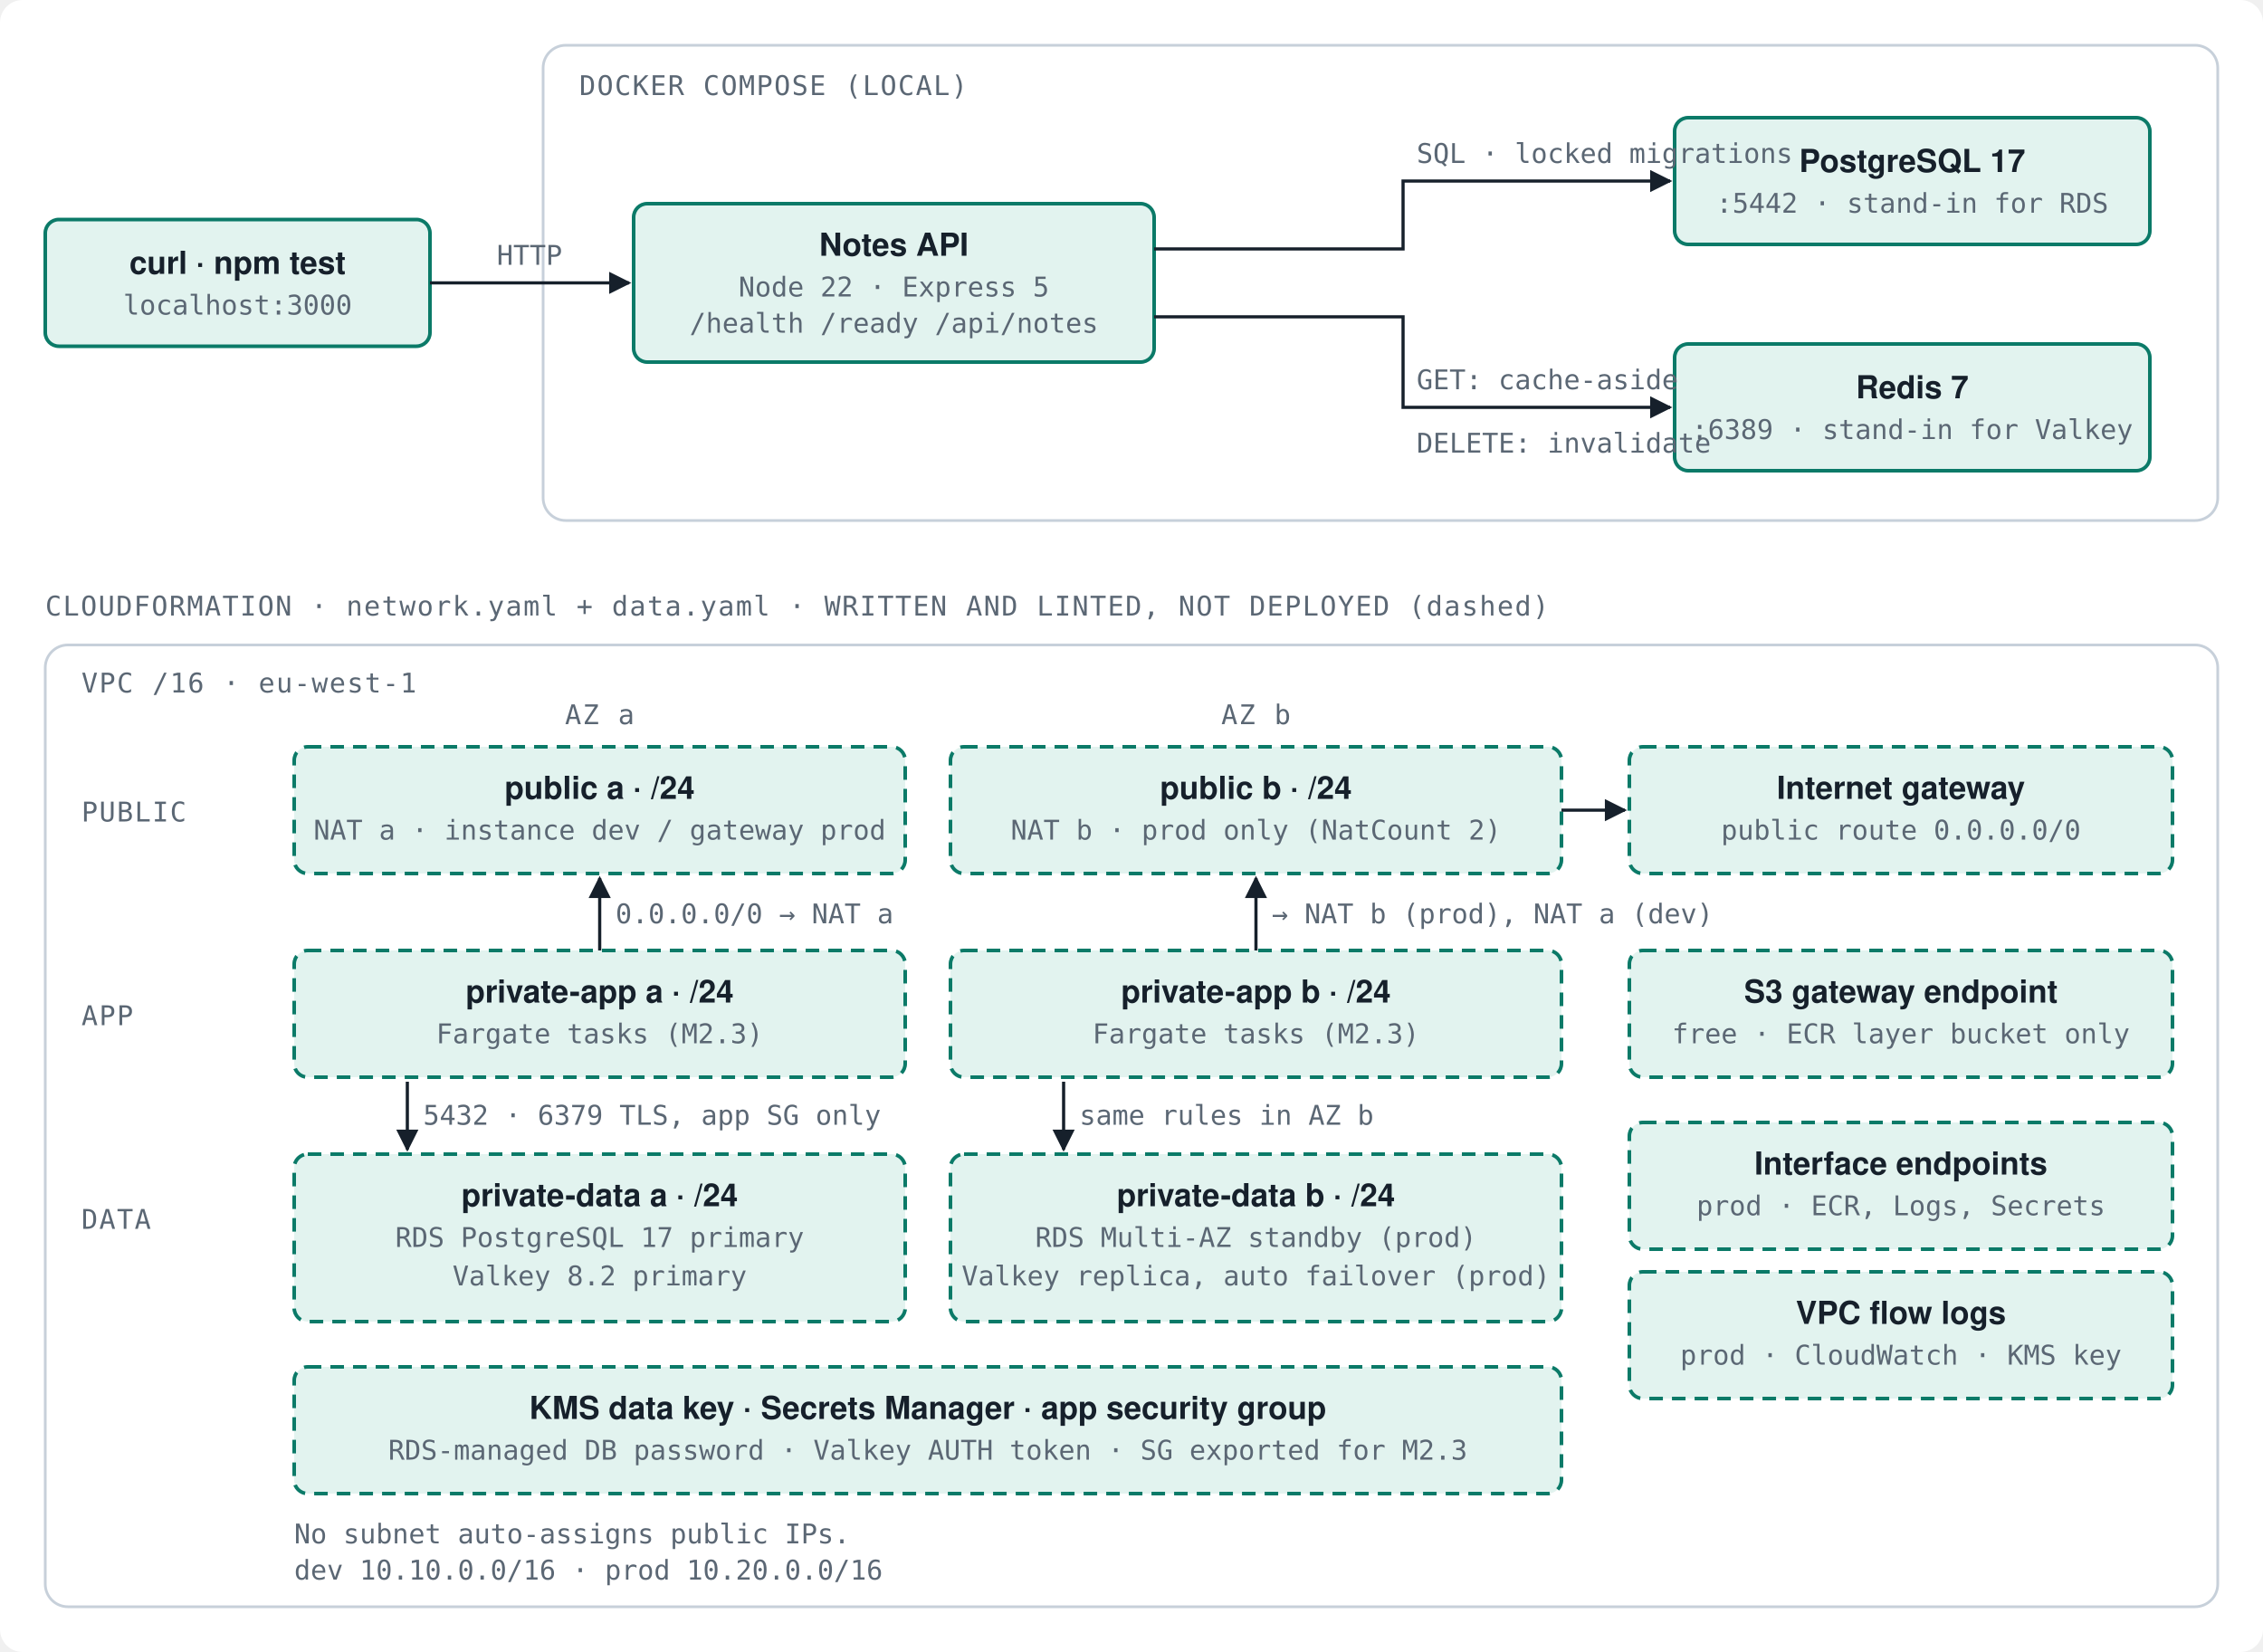
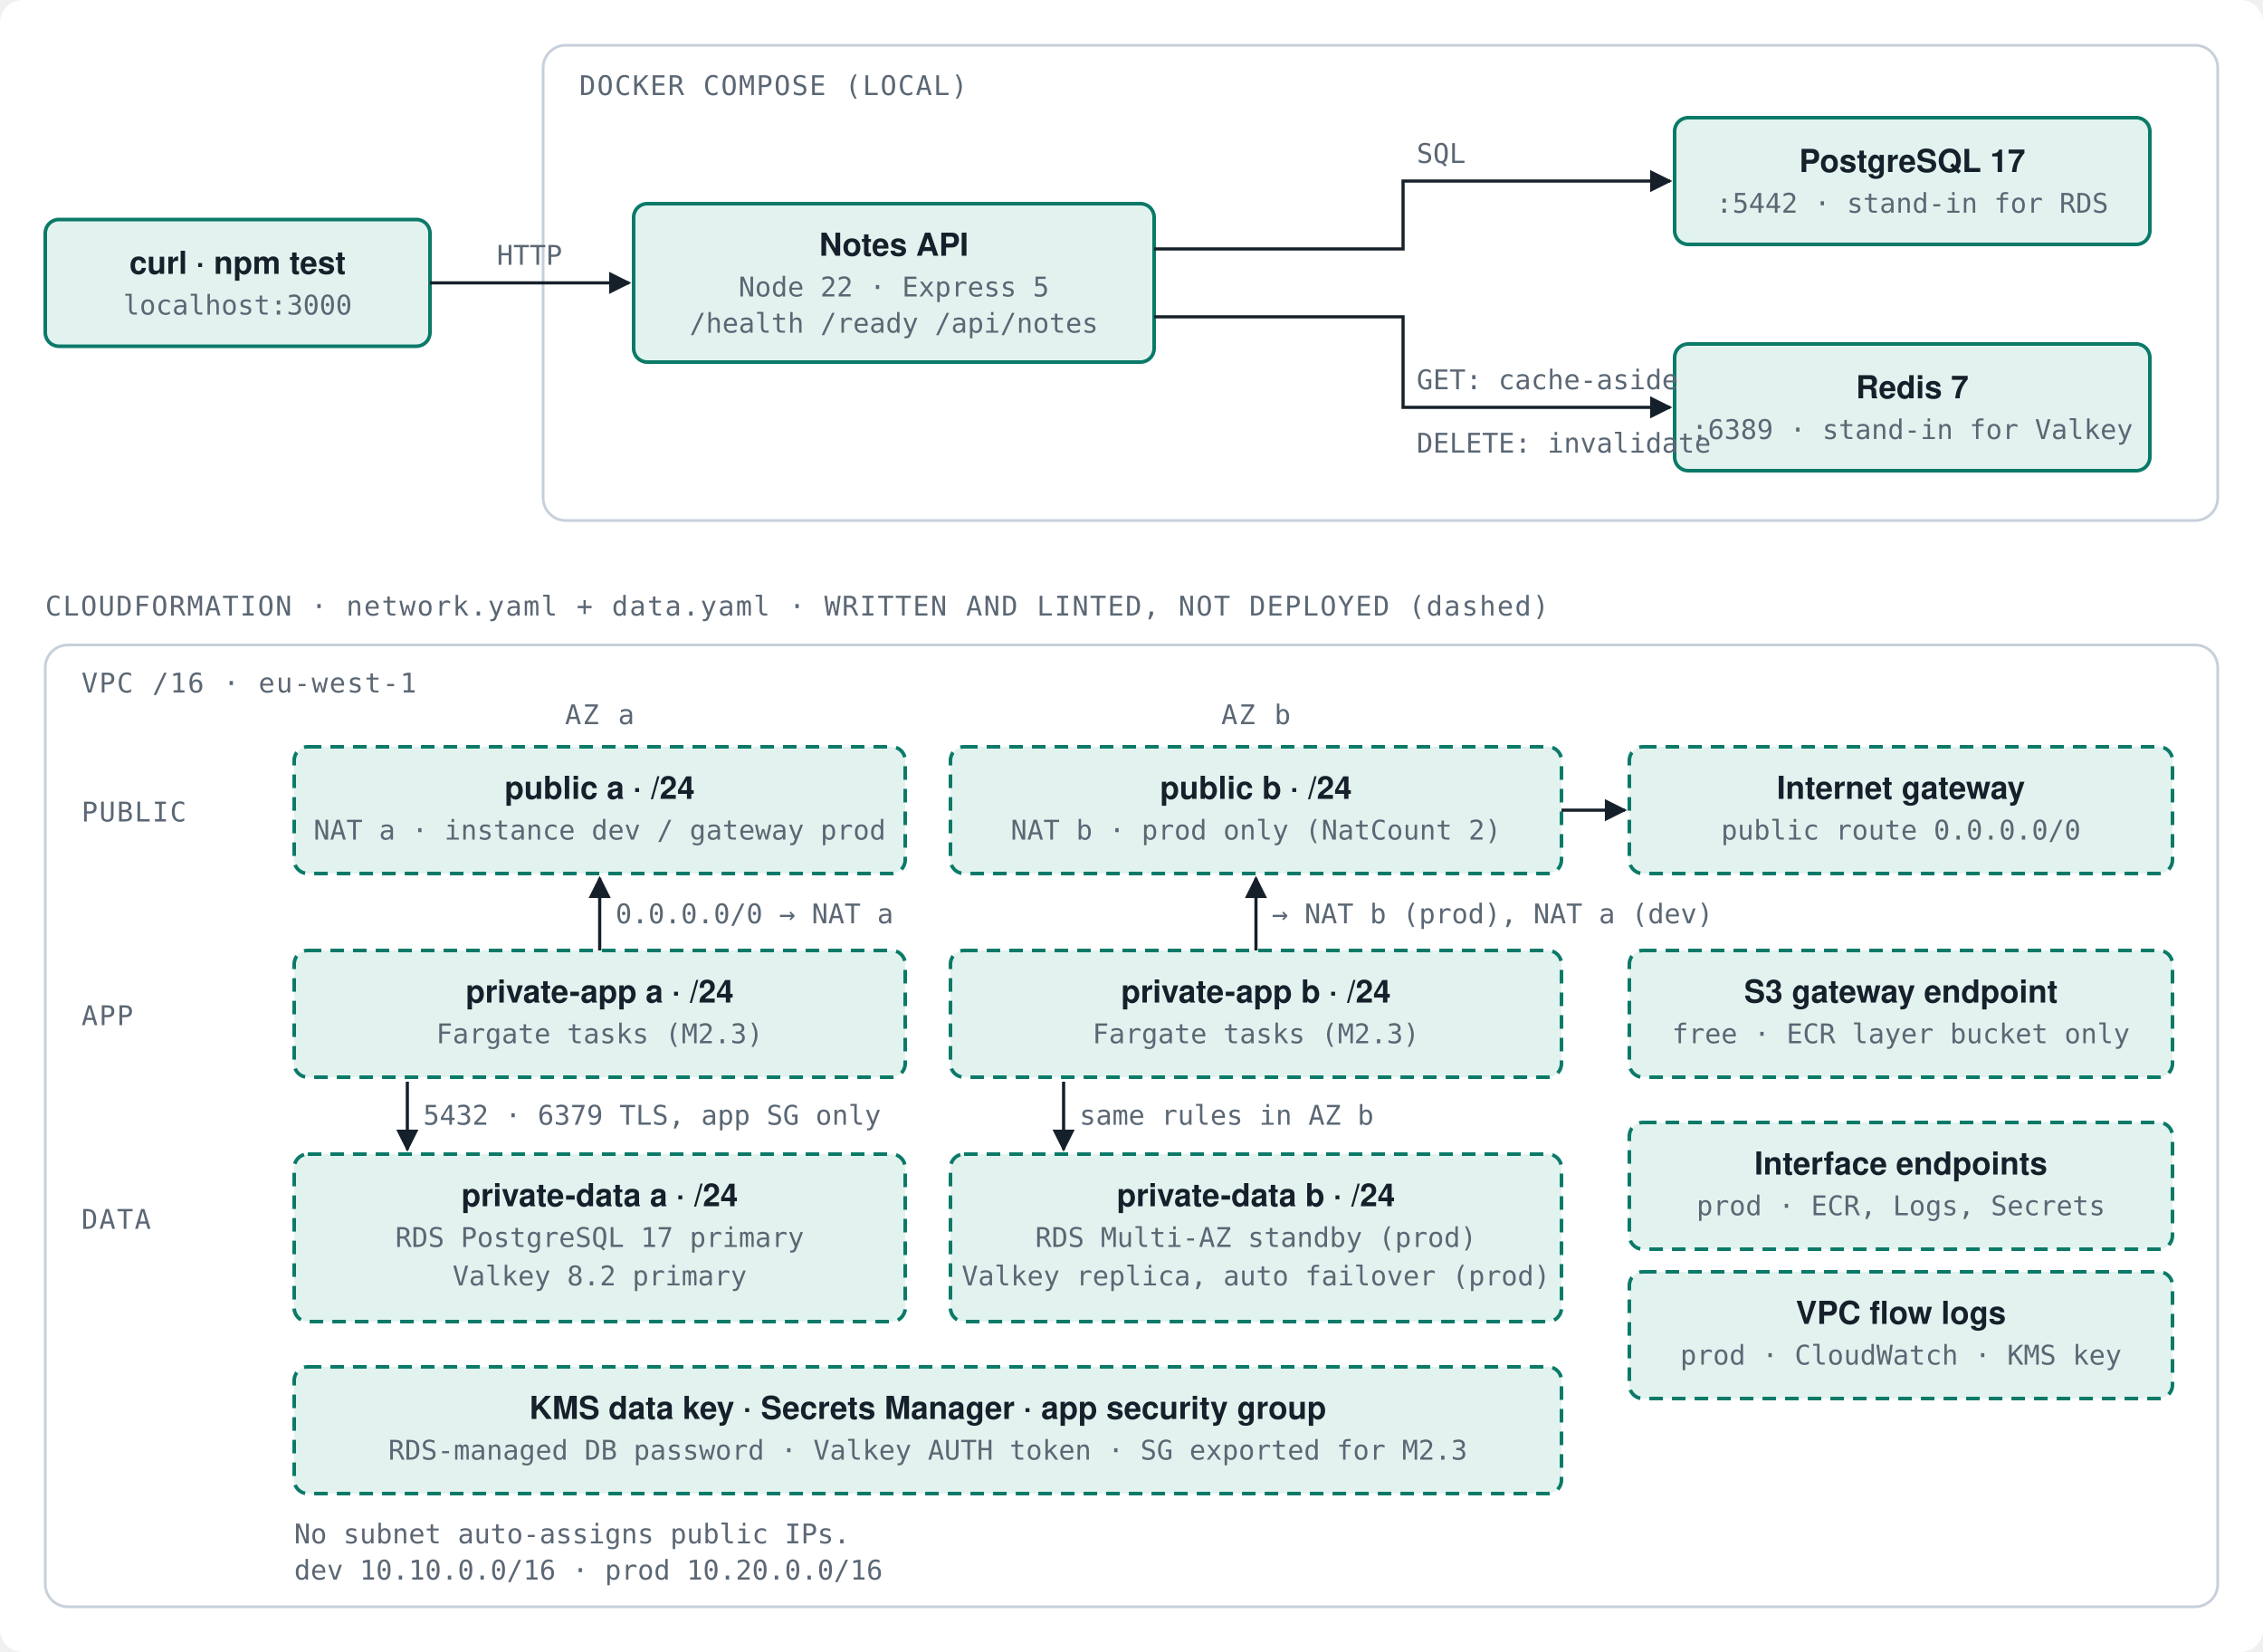
<svg xmlns="http://www.w3.org/2000/svg" viewBox="0 0 1000 730" width="1000" height="730" role="img" aria-labelledby="title desc">
  <style>
    .bg { fill: #ffffff; }
    .box { fill: #e2f3ef; stroke: #0b7a68; stroke-width: 1.6; }
    .box.code { stroke-dasharray: 6 4; }
    .zone { fill: none; stroke: #c7d0da; stroke-width: 1.2; }
    .t { fill: #16202b; font: 600 14px "Segoe UI", -apple-system, Helvetica, Arial, sans-serif; }
    .s, .el { fill: #5b6774; font: 12px ui-monospace, "SFMono-Regular", Consolas, monospace; }
    .z { fill: #5b6774; font: 12px ui-monospace, "SFMono-Regular", Consolas, monospace; letter-spacing: .05em; }
    .e { stroke: #16202b; stroke-width: 1.4; fill: none; }
    .head { fill: #16202b; }
    @media (prefers-color-scheme: dark) {
      .bg { fill: #0d1117; }
      .box { fill: #143029; stroke: #45c7ae; }
      .zone { stroke: #30363d; }
      .t { fill: #e6edf3; }
      .s, .el, .z { fill: #9aa5b1; }
      .e { stroke: #e6edf3; }
      .head { fill: #e6edf3; }
    }
  </style>
  <defs>
    <marker id="arrow" viewBox="0 0 10 10" refX="9" refY="5" markerWidth="7" markerHeight="7" orient="auto-start-reverse">
      <path class="head" d="M0,0 L10,5 L0,10 z" />
    </marker>
  </defs>
  <rect class="bg" width="1000" height="730" rx="10" />
  <rect class="box" x="20" y="97" width="170" height="56" rx="6" />
  <text class="t" x="105" y="121" text-anchor="middle">curl · npm test</text>
  <text class="s" x="105" y="139" text-anchor="middle">localhost:3000</text>
  <rect class="zone" x="240" y="20" width="740" height="210" rx="10" />
  <text class="z" x="256" y="42">DOCKER COMPOSE (LOCAL)</text>
  <rect class="box" x="280" y="90" width="230" height="70" rx="6" />
  <text class="t" x="395" y="113" text-anchor="middle">Notes API</text>
  <text class="s" x="395" y="131" text-anchor="middle">Node 22 · Express 5</text>
  <text class="s" x="395" y="147" text-anchor="middle">/health /ready /api/notes</text>
  <rect class="box" x="740" y="52" width="210" height="56" rx="6" />
  <text class="t" x="845" y="76" text-anchor="middle">PostgreSQL 17</text>
  <text class="s" x="845" y="94" text-anchor="middle">:5442 · stand-in for RDS</text>
  <rect class="box" x="740" y="152" width="210" height="56" rx="6" />
  <text class="t" x="845" y="176" text-anchor="middle">Redis 7</text>
  <text class="s" x="845" y="194" text-anchor="middle">:6389 · stand-in for Valkey</text>
  <line class="e" x1="190" y1="125" x2="278" y2="125" marker-end="url(#arrow)" />
  <text class="el" x="234" y="117" text-anchor="middle">HTTP</text>
  <path class="e" d="M510,110 L620,110 L620,80 L738,80" marker-end="url(#arrow)" />
-   <text class="el" x="626" y="72">SQL · locked migrations</text>
+   <text class="el" x="626" y="72">SQL</text>
  <path class="e" d="M510,140 L620,140 L620,180 L738,180" marker-end="url(#arrow)" />
  <text class="el" x="626" y="172">GET: cache-aside</text>
  <text class="el" x="626" y="200">DELETE: invalidate</text>
  <text class="z" x="20" y="272">CLOUDFORMATION · network.yaml + data.yaml · WRITTEN AND LINTED, NOT DEPLOYED (dashed)</text>
  <rect class="zone" x="20" y="285" width="960" height="425" rx="10" />
  <text class="z" x="36" y="306">VPC /16 · eu-west-1</text>
  <text class="z" x="265" y="320" text-anchor="middle">AZ a</text>
  <text class="z" x="555" y="320" text-anchor="middle">AZ b</text>
  <text class="z" x="36" y="363">PUBLIC</text>
  <text class="z" x="36" y="453">APP</text>
  <text class="z" x="36" y="543">DATA</text>
  <rect class="box code" x="130" y="330" width="270" height="56" rx="6" />
  <text class="t" x="265" y="353" text-anchor="middle">public a · /24</text>
  <text class="s" x="265" y="371" text-anchor="middle">NAT a · instance dev / gateway prod</text>
  <rect class="box code" x="420" y="330" width="270" height="56" rx="6" />
  <text class="t" x="555" y="353" text-anchor="middle">public b · /24</text>
  <text class="s" x="555" y="371" text-anchor="middle">NAT b · prod only (NatCount 2)</text>
  <rect class="box code" x="720" y="330" width="240" height="56" rx="6" />
  <text class="t" x="840" y="353" text-anchor="middle">Internet gateway</text>
  <text class="s" x="840" y="371" text-anchor="middle">public route 0.0.0.0/0</text>
  <line class="e" x1="690" y1="358" x2="718" y2="358" marker-end="url(#arrow)" />
  <rect class="box code" x="130" y="420" width="270" height="56" rx="6" />
  <text class="t" x="265" y="443" text-anchor="middle">private-app a · /24</text>
  <text class="s" x="265" y="461" text-anchor="middle">Fargate tasks (M2.3)</text>
  <rect class="box code" x="420" y="420" width="270" height="56" rx="6" />
  <text class="t" x="555" y="443" text-anchor="middle">private-app b · /24</text>
  <text class="s" x="555" y="461" text-anchor="middle">Fargate tasks (M2.3)</text>
  <line class="e" x1="265" y1="420" x2="265" y2="388" marker-end="url(#arrow)" />
  <text class="el" x="272" y="408">0.0.0.0/0 → NAT a</text>
  <line class="e" x1="555" y1="420" x2="555" y2="388" marker-end="url(#arrow)" />
  <text class="el" x="562" y="408">→ NAT b (prod), NAT a (dev)</text>
  <rect class="box code" x="720" y="420" width="240" height="56" rx="6" />
  <text class="t" x="840" y="443" text-anchor="middle">S3 gateway endpoint</text>
  <text class="s" x="840" y="461" text-anchor="middle">free · ECR layer bucket only</text>
  <rect class="box code" x="130" y="510" width="270" height="74" rx="6" />
  <text class="t" x="265" y="533" text-anchor="middle">private-data a · /24</text>
  <text class="s" x="265" y="551" text-anchor="middle">RDS PostgreSQL 17 primary</text>
  <text class="s" x="265" y="568" text-anchor="middle">Valkey 8.2 primary</text>
  <rect class="box code" x="420" y="510" width="270" height="74" rx="6" />
  <text class="t" x="555" y="533" text-anchor="middle">private-data b · /24</text>
  <text class="s" x="555" y="551" text-anchor="middle">RDS Multi-AZ standby (prod)</text>
  <text class="s" x="555" y="568" text-anchor="middle">Valkey replica, auto failover (prod)</text>
  <line class="e" x1="180" y1="478" x2="180" y2="508" marker-end="url(#arrow)" />
  <line class="e" x1="470" y1="478" x2="470" y2="508" marker-end="url(#arrow)" />
  <text class="el" x="187" y="497">5432 · 6379 TLS, app SG only</text>
  <text class="el" x="477" y="497">same rules in AZ b</text>
  <rect class="box code" x="130" y="604" width="560" height="56" rx="6" />
  <text class="t" x="410" y="627" text-anchor="middle">KMS data key · Secrets Manager · app security group</text>
  <text class="s" x="410" y="645" text-anchor="middle">RDS-managed DB password · Valkey AUTH token · SG exported for M2.3</text>
  <rect class="box code" x="720" y="496" width="240" height="56" rx="6" />
  <text class="t" x="840" y="519" text-anchor="middle">Interface endpoints</text>
  <text class="s" x="840" y="537" text-anchor="middle">prod · ECR, Logs, Secrets</text>
  <rect class="box code" x="720" y="562" width="240" height="56" rx="6" />
  <text class="t" x="840" y="585" text-anchor="middle">VPC flow logs</text>
  <text class="s" x="840" y="603" text-anchor="middle">prod · CloudWatch · KMS key</text>
  <text class="el" x="130" y="682">No subnet auto-assigns public IPs.</text>
  <text class="el" x="130" y="698">dev 10.10.0.0/16 · prod 10.20.0.0/16</text>
</svg>
